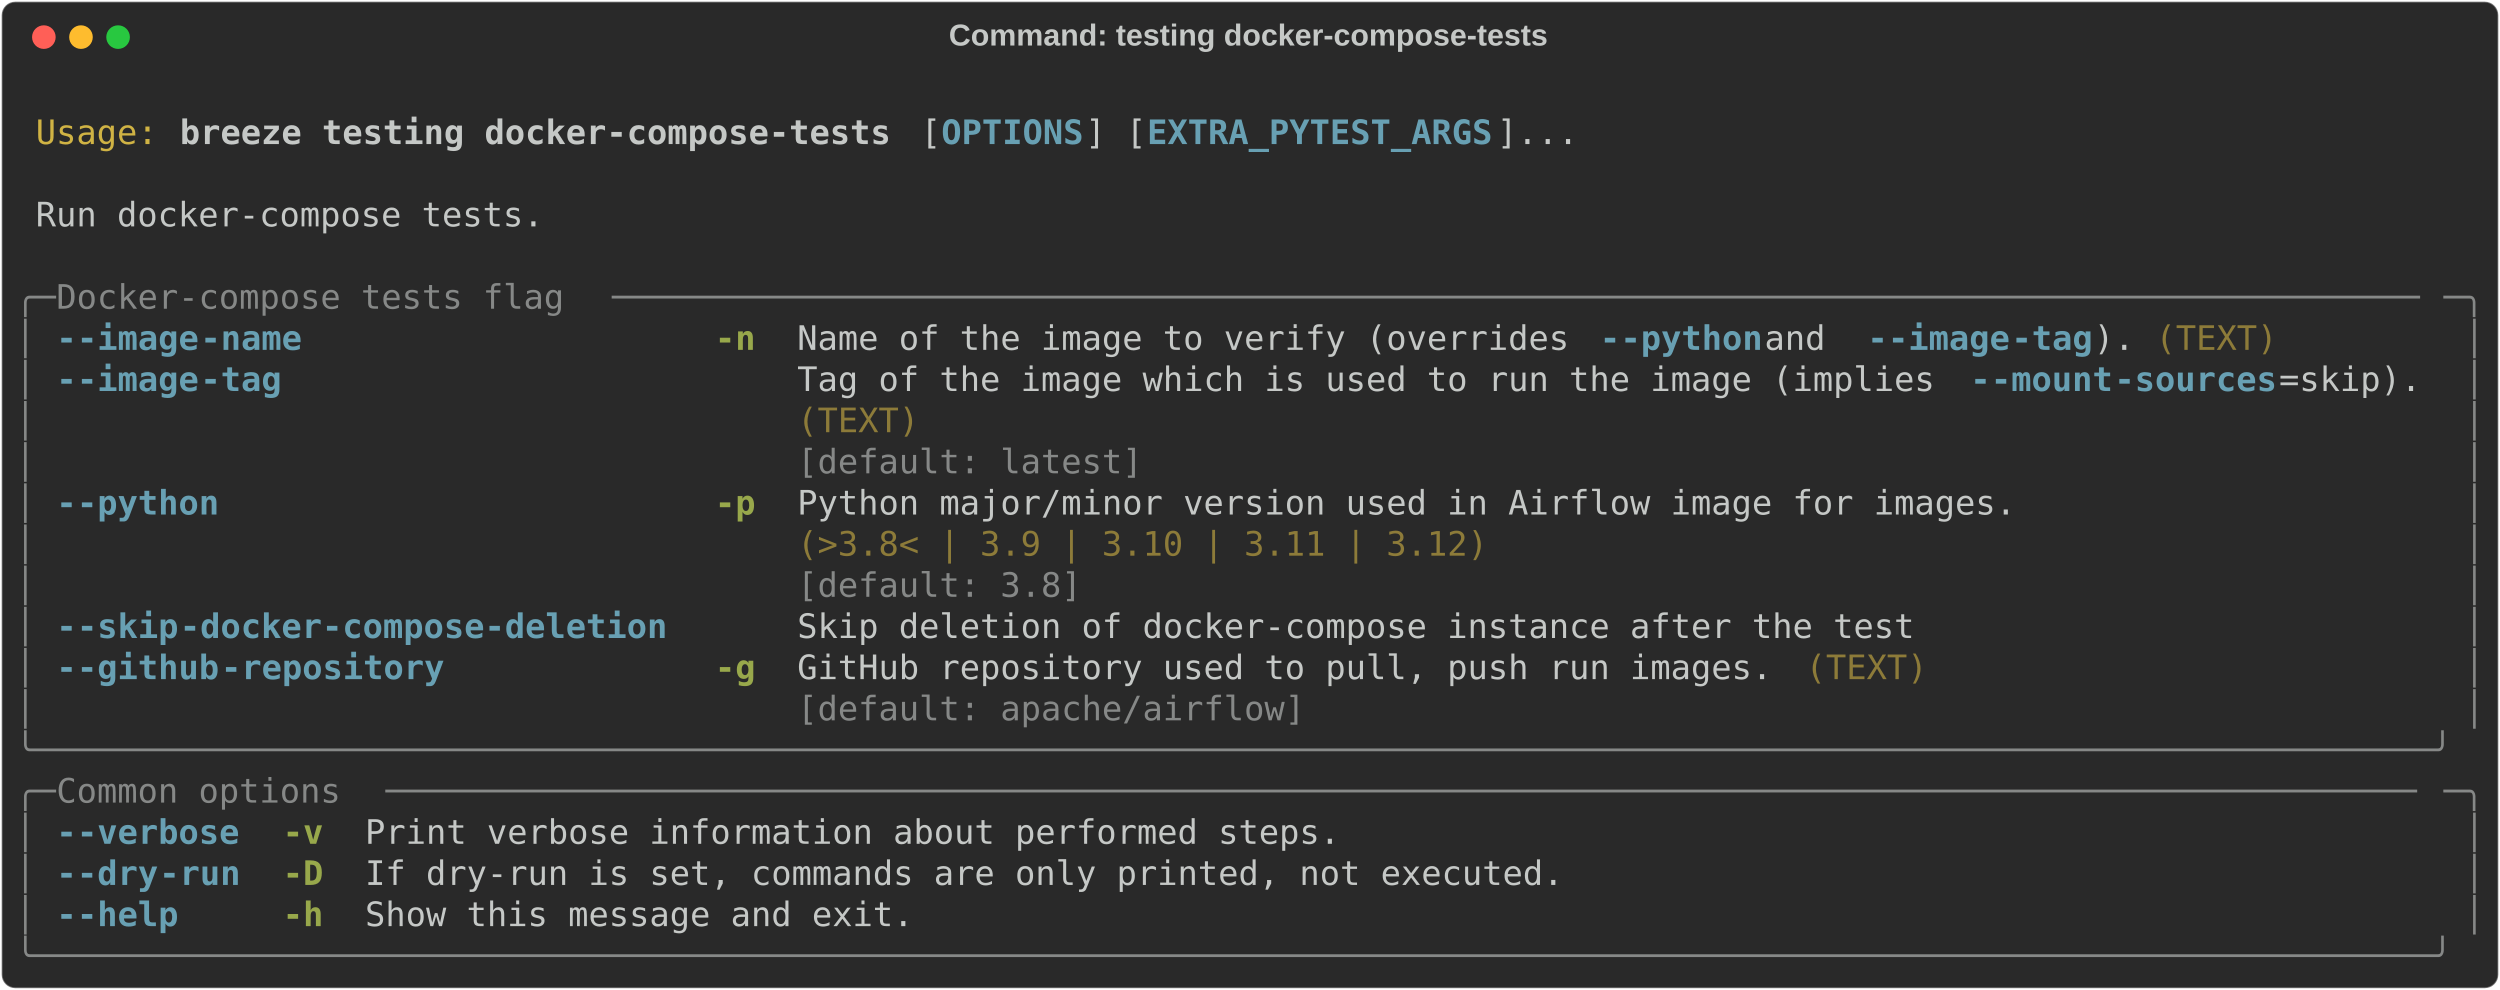
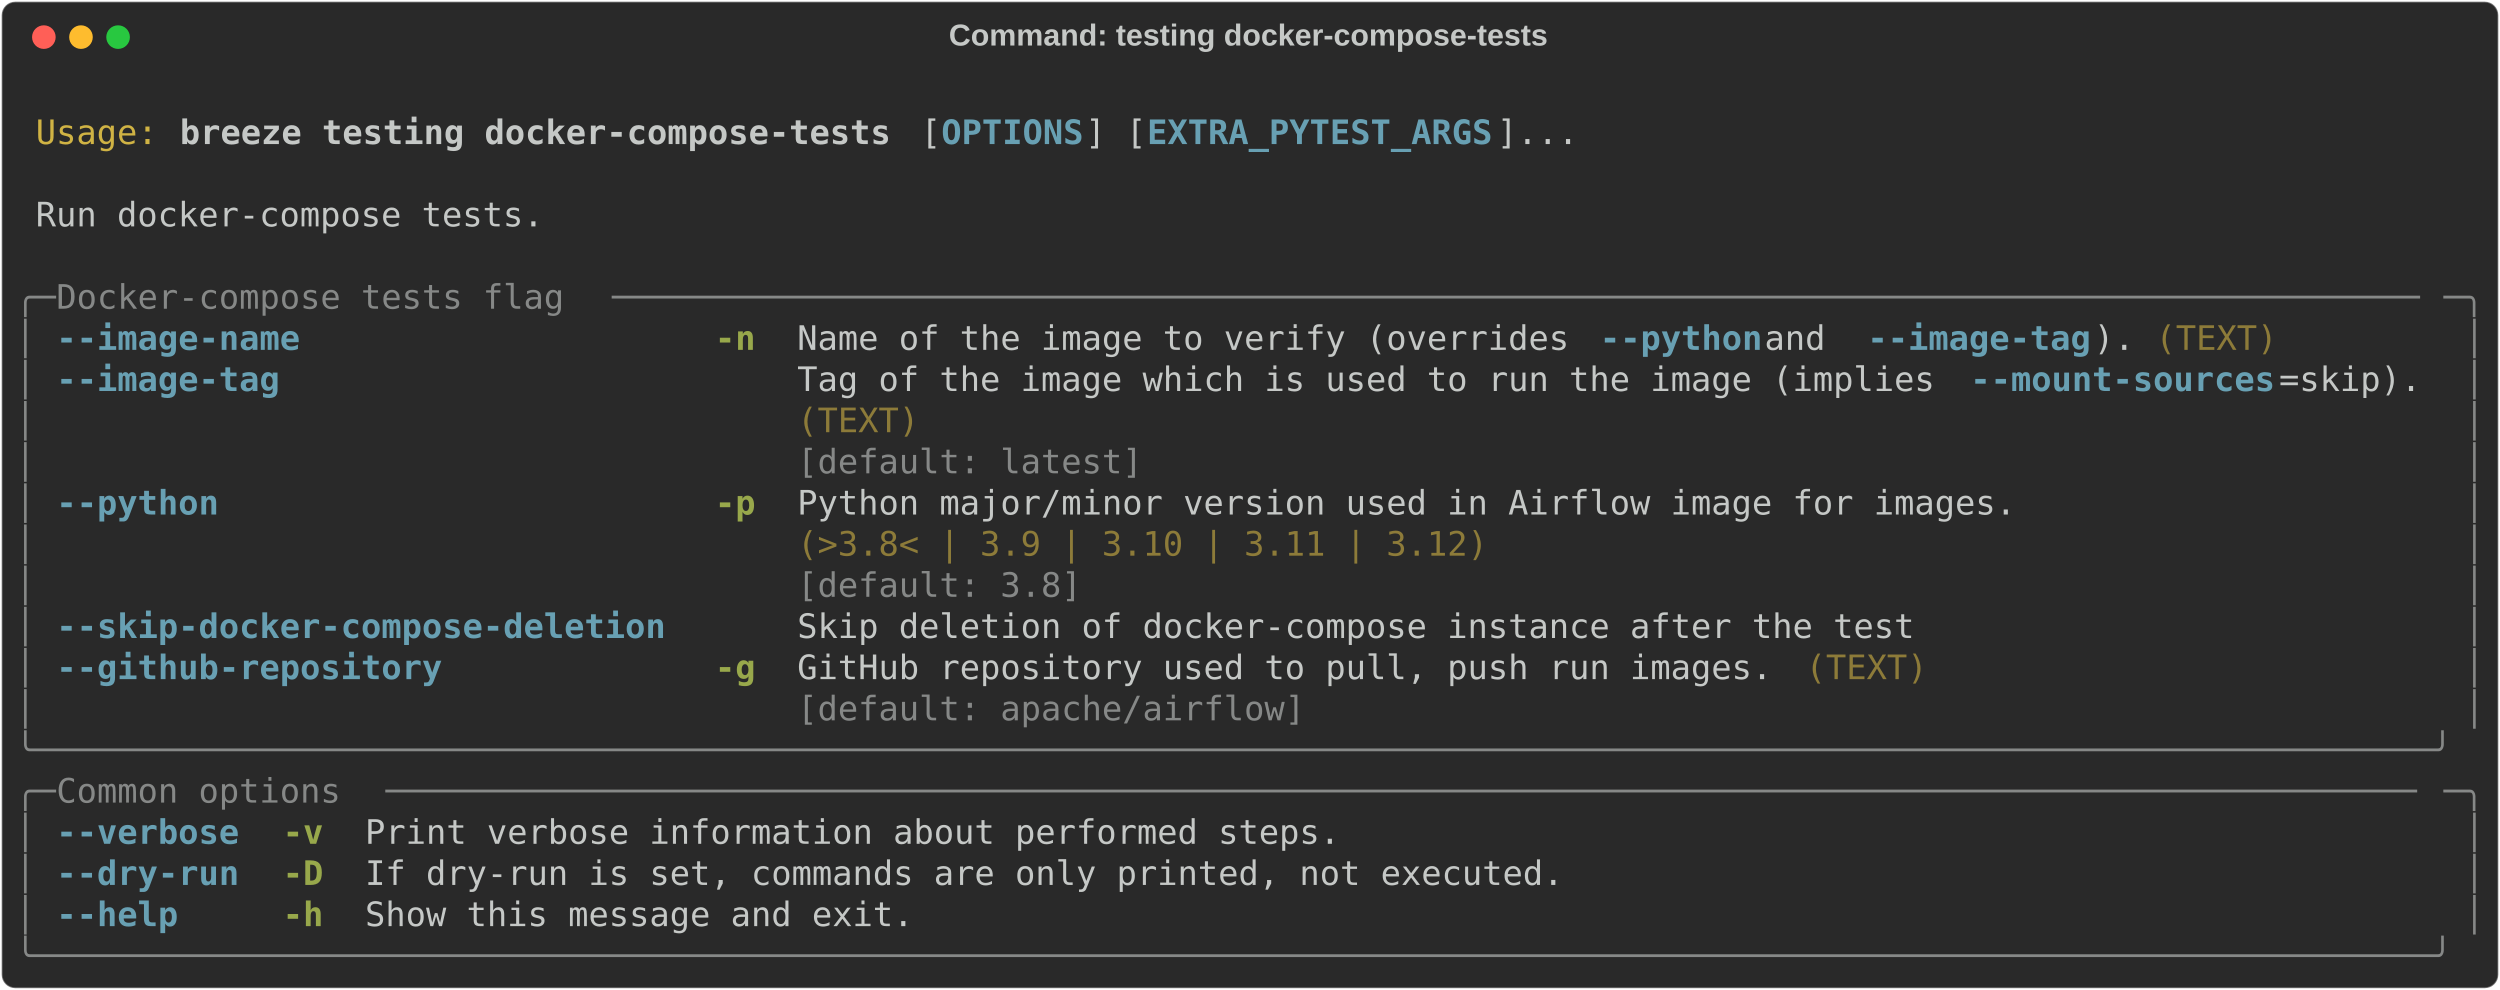
<svg xmlns="http://www.w3.org/2000/svg" class="rich-terminal" viewBox="0 0 1482 586.8">
  <style>

    @font-face {
        font-family: "Fira Code";
        src: local("FiraCode-Regular"),
                url("https://cdnjs.cloudflare.com/ajax/libs/firacode/6.2.0/woff2/FiraCode-Regular.woff2") format("woff2"),
                url("https://cdnjs.cloudflare.com/ajax/libs/firacode/6.2.0/woff/FiraCode-Regular.woff") format("woff");
        font-style: normal;
        font-weight: 400;
    }
    @font-face {
        font-family: "Fira Code";
        src: local("FiraCode-Bold"),
                url("https://cdnjs.cloudflare.com/ajax/libs/firacode/6.2.0/woff2/FiraCode-Bold.woff2") format("woff2"),
                url("https://cdnjs.cloudflare.com/ajax/libs/firacode/6.2.0/woff/FiraCode-Bold.woff") format("woff");
        font-style: bold;
        font-weight: 700;
    }

    .breeze-testing-docker-compose-tests-matrix {
        font-family: Fira Code, monospace;
        font-size: 20px;
        line-height: 24.4px;
        font-variant-east-asian: full-width;
    }

    .breeze-testing-docker-compose-tests-title {
        font-size: 18px;
        font-weight: bold;
        font-family: arial;
    }

    .breeze-testing-docker-compose-tests-r1 { fill: #c5c8c6 }
.breeze-testing-docker-compose-tests-r2 { fill: #d0b344 }
.breeze-testing-docker-compose-tests-r3 { fill: #c5c8c6;font-weight: bold }
.breeze-testing-docker-compose-tests-r4 { fill: #68a0b3;font-weight: bold }
.breeze-testing-docker-compose-tests-r5 { fill: #868887 }
.breeze-testing-docker-compose-tests-r6 { fill: #98a84b;font-weight: bold }
.breeze-testing-docker-compose-tests-r7 { fill: #8d7b39 }
    </style>
  <defs>
    <clipPath id="breeze-testing-docker-compose-tests-clip-terminal">
      <rect x="0" y="0" width="1463.0" height="535.8" />
    </clipPath>
    <clipPath id="breeze-testing-docker-compose-tests-line-0">
      <rect x="0" y="1.5" width="1464" height="24.65" />
    </clipPath>
    <clipPath id="breeze-testing-docker-compose-tests-line-1">
      <rect x="0" y="25.9" width="1464" height="24.65" />
    </clipPath>
    <clipPath id="breeze-testing-docker-compose-tests-line-2">
      <rect x="0" y="50.3" width="1464" height="24.65" />
    </clipPath>
    <clipPath id="breeze-testing-docker-compose-tests-line-3">
      <rect x="0" y="74.7" width="1464" height="24.65" />
    </clipPath>
    <clipPath id="breeze-testing-docker-compose-tests-line-4">
      <rect x="0" y="99.1" width="1464" height="24.65" />
    </clipPath>
    <clipPath id="breeze-testing-docker-compose-tests-line-5">
      <rect x="0" y="123.5" width="1464" height="24.65" />
    </clipPath>
    <clipPath id="breeze-testing-docker-compose-tests-line-6">
      <rect x="0" y="147.9" width="1464" height="24.65" />
    </clipPath>
    <clipPath id="breeze-testing-docker-compose-tests-line-7">
      <rect x="0" y="172.3" width="1464" height="24.65" />
    </clipPath>
    <clipPath id="breeze-testing-docker-compose-tests-line-8">
      <rect x="0" y="196.7" width="1464" height="24.65" />
    </clipPath>
    <clipPath id="breeze-testing-docker-compose-tests-line-9">
      <rect x="0" y="221.1" width="1464" height="24.65" />
    </clipPath>
    <clipPath id="breeze-testing-docker-compose-tests-line-10">
      <rect x="0" y="245.5" width="1464" height="24.65" />
    </clipPath>
    <clipPath id="breeze-testing-docker-compose-tests-line-11">
      <rect x="0" y="269.9" width="1464" height="24.65" />
    </clipPath>
    <clipPath id="breeze-testing-docker-compose-tests-line-12">
      <rect x="0" y="294.3" width="1464" height="24.65" />
    </clipPath>
    <clipPath id="breeze-testing-docker-compose-tests-line-13">
      <rect x="0" y="318.7" width="1464" height="24.65" />
    </clipPath>
    <clipPath id="breeze-testing-docker-compose-tests-line-14">
      <rect x="0" y="343.1" width="1464" height="24.65" />
    </clipPath>
    <clipPath id="breeze-testing-docker-compose-tests-line-15">
      <rect x="0" y="367.5" width="1464" height="24.65" />
    </clipPath>
    <clipPath id="breeze-testing-docker-compose-tests-line-16">
      <rect x="0" y="391.9" width="1464" height="24.65" />
    </clipPath>
    <clipPath id="breeze-testing-docker-compose-tests-line-17">
      <rect x="0" y="416.3" width="1464" height="24.65" />
    </clipPath>
    <clipPath id="breeze-testing-docker-compose-tests-line-18">
      <rect x="0" y="440.7" width="1464" height="24.65" />
    </clipPath>
    <clipPath id="breeze-testing-docker-compose-tests-line-19">
      <rect x="0" y="465.1" width="1464" height="24.65" />
    </clipPath>
    <clipPath id="breeze-testing-docker-compose-tests-line-20">
      <rect x="0" y="489.5" width="1464" height="24.65" />
    </clipPath>
  </defs>
  <rect fill="#292929" stroke="rgba(255,255,255,0.35)" stroke-width="1" x="1" y="1" width="1480" height="584.8" rx="8" />
  <text class="breeze-testing-docker-compose-tests-title" fill="#c5c8c6" text-anchor="middle" x="740" y="27">Command: testing docker-compose-tests</text>
  <g transform="translate(26,22)">
    <circle cx="0" cy="0" r="7" fill="#ff5f57" />
    <circle cx="22" cy="0" r="7" fill="#febc2e" />
    <circle cx="44" cy="0" r="7" fill="#28c840" />
  </g>
  <g transform="translate(9, 41)" clip-path="url(#breeze-testing-docker-compose-tests-clip-terminal)">
    <g class="breeze-testing-docker-compose-tests-matrix">
      <text class="breeze-testing-docker-compose-tests-r1" x="1464" y="20" textLength="12.2" clip-path="url(#breeze-testing-docker-compose-tests-line-0)">
</text>
      <text class="breeze-testing-docker-compose-tests-r2" x="12.2" y="44.4" textLength="73.2" clip-path="url(#breeze-testing-docker-compose-tests-line-1)">Usage:</text>
      <text class="breeze-testing-docker-compose-tests-r3" x="97.6" y="44.4" textLength="427" clip-path="url(#breeze-testing-docker-compose-tests-line-1)">breeze testing docker-compose-tests</text>
      <text class="breeze-testing-docker-compose-tests-r1" x="536.8" y="44.4" textLength="12.2" clip-path="url(#breeze-testing-docker-compose-tests-line-1)">[</text>
      <text class="breeze-testing-docker-compose-tests-r4" x="549" y="44.4" textLength="85.4" clip-path="url(#breeze-testing-docker-compose-tests-line-1)">OPTIONS</text>
      <text class="breeze-testing-docker-compose-tests-r1" x="634.4" y="44.4" textLength="36.6" clip-path="url(#breeze-testing-docker-compose-tests-line-1)">] [</text>
      <text class="breeze-testing-docker-compose-tests-r4" x="671" y="44.4" textLength="207.4" clip-path="url(#breeze-testing-docker-compose-tests-line-1)">EXTRA_PYTEST_ARGS</text>
      <text class="breeze-testing-docker-compose-tests-r1" x="878.4" y="44.4" textLength="48.8" clip-path="url(#breeze-testing-docker-compose-tests-line-1)">]...</text>
      <text class="breeze-testing-docker-compose-tests-r1" x="1464" y="44.4" textLength="12.2" clip-path="url(#breeze-testing-docker-compose-tests-line-1)">
</text>
      <text class="breeze-testing-docker-compose-tests-r1" x="1464" y="68.8" textLength="12.2" clip-path="url(#breeze-testing-docker-compose-tests-line-2)">
</text>
      <text class="breeze-testing-docker-compose-tests-r1" x="12.2" y="93.2" textLength="305" clip-path="url(#breeze-testing-docker-compose-tests-line-3)">Run docker-compose tests.</text>
      <text class="breeze-testing-docker-compose-tests-r1" x="1464" y="93.2" textLength="12.2" clip-path="url(#breeze-testing-docker-compose-tests-line-3)">
</text>
      <text class="breeze-testing-docker-compose-tests-r1" x="1464" y="117.6" textLength="12.2" clip-path="url(#breeze-testing-docker-compose-tests-line-4)">
</text>
      <text class="breeze-testing-docker-compose-tests-r5" x="0" y="142" textLength="24.4" clip-path="url(#breeze-testing-docker-compose-tests-line-5)">╭─</text>
      <text class="breeze-testing-docker-compose-tests-r5" x="24.4" y="142" textLength="329.4" clip-path="url(#breeze-testing-docker-compose-tests-line-5)"> Docker-compose tests flag </text>
      <text class="breeze-testing-docker-compose-tests-r5" x="353.8" y="142" textLength="1085.8" clip-path="url(#breeze-testing-docker-compose-tests-line-5)">─────────────────────────────────────────────────────────────────────────────────────────</text>
      <text class="breeze-testing-docker-compose-tests-r5" x="1439.6" y="142" textLength="24.4" clip-path="url(#breeze-testing-docker-compose-tests-line-5)">─╮</text>
      <text class="breeze-testing-docker-compose-tests-r1" x="1464" y="142" textLength="12.2" clip-path="url(#breeze-testing-docker-compose-tests-line-5)">
</text>
      <text class="breeze-testing-docker-compose-tests-r5" x="0" y="166.4" textLength="12.2" clip-path="url(#breeze-testing-docker-compose-tests-line-6)">│</text>
-       <text class="breeze-testing-docker-compose-tests-r4" x="24.4" y="166.4" textLength="12.2" clip-path="url(#breeze-testing-docker-compose-tests-line-6)">-</text>
-       <text class="breeze-testing-docker-compose-tests-r4" x="36.6" y="166.4" textLength="73.2" clip-path="url(#breeze-testing-docker-compose-tests-line-6)">-image</text>
-       <text class="breeze-testing-docker-compose-tests-r4" x="109.8" y="166.4" textLength="61" clip-path="url(#breeze-testing-docker-compose-tests-line-6)">-name</text>
+       <text class="breeze-testing-docker-compose-tests-r4" x="24.4" y="166.4" textLength="146.4" clip-path="url(#breeze-testing-docker-compose-tests-line-6)">--image-name</text>
      <text class="breeze-testing-docker-compose-tests-r6" x="414.8" y="166.4" textLength="24.4" clip-path="url(#breeze-testing-docker-compose-tests-line-6)">-n</text>
      <text class="breeze-testing-docker-compose-tests-r1" x="463.6" y="166.4" textLength="475.8" clip-path="url(#breeze-testing-docker-compose-tests-line-6)">Name of the image to verify (overrides </text>
-       <text class="breeze-testing-docker-compose-tests-r4" x="939.4" y="166.4" textLength="12.2" clip-path="url(#breeze-testing-docker-compose-tests-line-6)">-</text>
-       <text class="breeze-testing-docker-compose-tests-r4" x="951.6" y="166.4" textLength="85.4" clip-path="url(#breeze-testing-docker-compose-tests-line-6)">-python</text>
+       <text class="breeze-testing-docker-compose-tests-r4" x="939.4" y="166.4" textLength="97.6" clip-path="url(#breeze-testing-docker-compose-tests-line-6)">--python</text>
      <text class="breeze-testing-docker-compose-tests-r1" x="1037" y="166.4" textLength="61" clip-path="url(#breeze-testing-docker-compose-tests-line-6)"> and </text>
-       <text class="breeze-testing-docker-compose-tests-r4" x="1098" y="166.4" textLength="12.2" clip-path="url(#breeze-testing-docker-compose-tests-line-6)">-</text>
-       <text class="breeze-testing-docker-compose-tests-r4" x="1110.2" y="166.4" textLength="73.2" clip-path="url(#breeze-testing-docker-compose-tests-line-6)">-image</text>
-       <text class="breeze-testing-docker-compose-tests-r4" x="1183.4" y="166.4" textLength="48.8" clip-path="url(#breeze-testing-docker-compose-tests-line-6)">-tag</text>
+       <text class="breeze-testing-docker-compose-tests-r4" x="1098" y="166.4" textLength="134.2" clip-path="url(#breeze-testing-docker-compose-tests-line-6)">--image-tag</text>
      <text class="breeze-testing-docker-compose-tests-r1" x="1232.2" y="166.4" textLength="24.4" clip-path="url(#breeze-testing-docker-compose-tests-line-6)">).</text>
      <text class="breeze-testing-docker-compose-tests-r7" x="1268.8" y="166.4" textLength="73.2" clip-path="url(#breeze-testing-docker-compose-tests-line-6)">(TEXT)</text>
      <text class="breeze-testing-docker-compose-tests-r5" x="1451.8" y="166.4" textLength="12.2" clip-path="url(#breeze-testing-docker-compose-tests-line-6)">│</text>
      <text class="breeze-testing-docker-compose-tests-r1" x="1464" y="166.4" textLength="12.2" clip-path="url(#breeze-testing-docker-compose-tests-line-6)">
</text>
      <text class="breeze-testing-docker-compose-tests-r5" x="0" y="190.8" textLength="12.2" clip-path="url(#breeze-testing-docker-compose-tests-line-7)">│</text>
-       <text class="breeze-testing-docker-compose-tests-r4" x="24.4" y="190.8" textLength="12.2" clip-path="url(#breeze-testing-docker-compose-tests-line-7)">-</text>
-       <text class="breeze-testing-docker-compose-tests-r4" x="36.6" y="190.8" textLength="73.2" clip-path="url(#breeze-testing-docker-compose-tests-line-7)">-image</text>
-       <text class="breeze-testing-docker-compose-tests-r4" x="109.8" y="190.8" textLength="48.8" clip-path="url(#breeze-testing-docker-compose-tests-line-7)">-tag</text>
+       <text class="breeze-testing-docker-compose-tests-r4" x="24.4" y="190.8" textLength="134.2" clip-path="url(#breeze-testing-docker-compose-tests-line-7)">--image-tag</text>
      <text class="breeze-testing-docker-compose-tests-r1" x="463.6" y="190.8" textLength="695.4" clip-path="url(#breeze-testing-docker-compose-tests-line-7)">Tag of the image which is used to run the image (implies </text>
-       <text class="breeze-testing-docker-compose-tests-r4" x="1159" y="190.8" textLength="12.2" clip-path="url(#breeze-testing-docker-compose-tests-line-7)">-</text>
-       <text class="breeze-testing-docker-compose-tests-r4" x="1171.2" y="190.8" textLength="73.2" clip-path="url(#breeze-testing-docker-compose-tests-line-7)">-mount</text>
-       <text class="breeze-testing-docker-compose-tests-r4" x="1244.4" y="190.8" textLength="97.6" clip-path="url(#breeze-testing-docker-compose-tests-line-7)">-sources</text>
+       <text class="breeze-testing-docker-compose-tests-r4" x="1159" y="190.8" textLength="183" clip-path="url(#breeze-testing-docker-compose-tests-line-7)">--mount-sources</text>
      <text class="breeze-testing-docker-compose-tests-r1" x="1342" y="190.8" textLength="85.4" clip-path="url(#breeze-testing-docker-compose-tests-line-7)">=skip).</text>
      <text class="breeze-testing-docker-compose-tests-r5" x="1451.8" y="190.8" textLength="12.2" clip-path="url(#breeze-testing-docker-compose-tests-line-7)">│</text>
      <text class="breeze-testing-docker-compose-tests-r1" x="1464" y="190.8" textLength="12.2" clip-path="url(#breeze-testing-docker-compose-tests-line-7)">
</text>
      <text class="breeze-testing-docker-compose-tests-r5" x="0" y="215.2" textLength="12.2" clip-path="url(#breeze-testing-docker-compose-tests-line-8)">│</text>
      <text class="breeze-testing-docker-compose-tests-r7" x="463.6" y="215.2" textLength="963.8" clip-path="url(#breeze-testing-docker-compose-tests-line-8)">(TEXT)                                                                         </text>
      <text class="breeze-testing-docker-compose-tests-r5" x="1451.8" y="215.2" textLength="12.2" clip-path="url(#breeze-testing-docker-compose-tests-line-8)">│</text>
      <text class="breeze-testing-docker-compose-tests-r1" x="1464" y="215.2" textLength="12.2" clip-path="url(#breeze-testing-docker-compose-tests-line-8)">
</text>
      <text class="breeze-testing-docker-compose-tests-r5" x="0" y="239.6" textLength="12.2" clip-path="url(#breeze-testing-docker-compose-tests-line-9)">│</text>
      <text class="breeze-testing-docker-compose-tests-r5" x="463.6" y="239.6" textLength="963.8" clip-path="url(#breeze-testing-docker-compose-tests-line-9)">[default: latest]                                                              </text>
      <text class="breeze-testing-docker-compose-tests-r5" x="1451.8" y="239.6" textLength="12.2" clip-path="url(#breeze-testing-docker-compose-tests-line-9)">│</text>
      <text class="breeze-testing-docker-compose-tests-r1" x="1464" y="239.6" textLength="12.2" clip-path="url(#breeze-testing-docker-compose-tests-line-9)">
</text>
      <text class="breeze-testing-docker-compose-tests-r5" x="0" y="264" textLength="12.2" clip-path="url(#breeze-testing-docker-compose-tests-line-10)">│</text>
-       <text class="breeze-testing-docker-compose-tests-r4" x="24.4" y="264" textLength="12.2" clip-path="url(#breeze-testing-docker-compose-tests-line-10)">-</text>
-       <text class="breeze-testing-docker-compose-tests-r4" x="36.6" y="264" textLength="85.4" clip-path="url(#breeze-testing-docker-compose-tests-line-10)">-python</text>
+       <text class="breeze-testing-docker-compose-tests-r4" x="24.4" y="264" textLength="97.6" clip-path="url(#breeze-testing-docker-compose-tests-line-10)">--python</text>
      <text class="breeze-testing-docker-compose-tests-r6" x="414.8" y="264" textLength="24.4" clip-path="url(#breeze-testing-docker-compose-tests-line-10)">-p</text>
      <text class="breeze-testing-docker-compose-tests-r1" x="463.6" y="264" textLength="732" clip-path="url(#breeze-testing-docker-compose-tests-line-10)">Python major/minor version used in Airflow image for images.</text>
      <text class="breeze-testing-docker-compose-tests-r5" x="1451.8" y="264" textLength="12.2" clip-path="url(#breeze-testing-docker-compose-tests-line-10)">│</text>
      <text class="breeze-testing-docker-compose-tests-r1" x="1464" y="264" textLength="12.2" clip-path="url(#breeze-testing-docker-compose-tests-line-10)">
</text>
      <text class="breeze-testing-docker-compose-tests-r5" x="0" y="288.4" textLength="12.2" clip-path="url(#breeze-testing-docker-compose-tests-line-11)">│</text>
      <text class="breeze-testing-docker-compose-tests-r7" x="463.6" y="288.4" textLength="732" clip-path="url(#breeze-testing-docker-compose-tests-line-11)">(&gt;3.8&lt; | 3.9 | 3.10 | 3.11 | 3.12)                          </text>
      <text class="breeze-testing-docker-compose-tests-r5" x="1451.8" y="288.4" textLength="12.2" clip-path="url(#breeze-testing-docker-compose-tests-line-11)">│</text>
      <text class="breeze-testing-docker-compose-tests-r1" x="1464" y="288.4" textLength="12.2" clip-path="url(#breeze-testing-docker-compose-tests-line-11)">
</text>
      <text class="breeze-testing-docker-compose-tests-r5" x="0" y="312.8" textLength="12.2" clip-path="url(#breeze-testing-docker-compose-tests-line-12)">│</text>
      <text class="breeze-testing-docker-compose-tests-r5" x="463.6" y="312.8" textLength="732" clip-path="url(#breeze-testing-docker-compose-tests-line-12)">[default: 3.8]                                              </text>
      <text class="breeze-testing-docker-compose-tests-r5" x="1451.8" y="312.8" textLength="12.2" clip-path="url(#breeze-testing-docker-compose-tests-line-12)">│</text>
      <text class="breeze-testing-docker-compose-tests-r1" x="1464" y="312.8" textLength="12.2" clip-path="url(#breeze-testing-docker-compose-tests-line-12)">
</text>
      <text class="breeze-testing-docker-compose-tests-r5" x="0" y="337.2" textLength="12.2" clip-path="url(#breeze-testing-docker-compose-tests-line-13)">│</text>
-       <text class="breeze-testing-docker-compose-tests-r4" x="24.4" y="337.2" textLength="12.2" clip-path="url(#breeze-testing-docker-compose-tests-line-13)">-</text>
-       <text class="breeze-testing-docker-compose-tests-r4" x="36.6" y="337.2" textLength="61" clip-path="url(#breeze-testing-docker-compose-tests-line-13)">-skip</text>
-       <text class="breeze-testing-docker-compose-tests-r4" x="97.6" y="337.2" textLength="292.8" clip-path="url(#breeze-testing-docker-compose-tests-line-13)">-docker-compose-deletion</text>
+       <text class="breeze-testing-docker-compose-tests-r4" x="24.4" y="337.2" textLength="366" clip-path="url(#breeze-testing-docker-compose-tests-line-13)">--skip-docker-compose-deletion</text>
      <text class="breeze-testing-docker-compose-tests-r1" x="463.6" y="337.2" textLength="671" clip-path="url(#breeze-testing-docker-compose-tests-line-13)">Skip deletion of docker-compose instance after the test</text>
      <text class="breeze-testing-docker-compose-tests-r5" x="1451.8" y="337.2" textLength="12.2" clip-path="url(#breeze-testing-docker-compose-tests-line-13)">│</text>
      <text class="breeze-testing-docker-compose-tests-r1" x="1464" y="337.2" textLength="12.2" clip-path="url(#breeze-testing-docker-compose-tests-line-13)">
</text>
      <text class="breeze-testing-docker-compose-tests-r5" x="0" y="361.6" textLength="12.2" clip-path="url(#breeze-testing-docker-compose-tests-line-14)">│</text>
-       <text class="breeze-testing-docker-compose-tests-r4" x="24.4" y="361.6" textLength="12.2" clip-path="url(#breeze-testing-docker-compose-tests-line-14)">-</text>
-       <text class="breeze-testing-docker-compose-tests-r4" x="36.6" y="361.6" textLength="85.4" clip-path="url(#breeze-testing-docker-compose-tests-line-14)">-github</text>
-       <text class="breeze-testing-docker-compose-tests-r4" x="122" y="361.6" textLength="134.2" clip-path="url(#breeze-testing-docker-compose-tests-line-14)">-repository</text>
+       <text class="breeze-testing-docker-compose-tests-r4" x="24.4" y="361.6" textLength="231.8" clip-path="url(#breeze-testing-docker-compose-tests-line-14)">--github-repository</text>
      <text class="breeze-testing-docker-compose-tests-r6" x="414.8" y="361.6" textLength="24.4" clip-path="url(#breeze-testing-docker-compose-tests-line-14)">-g</text>
      <text class="breeze-testing-docker-compose-tests-r1" x="463.6" y="361.6" textLength="585.6" clip-path="url(#breeze-testing-docker-compose-tests-line-14)">GitHub repository used to pull, push run images.</text>
      <text class="breeze-testing-docker-compose-tests-r7" x="1061.4" y="361.6" textLength="73.2" clip-path="url(#breeze-testing-docker-compose-tests-line-14)">(TEXT)</text>
      <text class="breeze-testing-docker-compose-tests-r5" x="1451.8" y="361.6" textLength="12.2" clip-path="url(#breeze-testing-docker-compose-tests-line-14)">│</text>
      <text class="breeze-testing-docker-compose-tests-r1" x="1464" y="361.6" textLength="12.2" clip-path="url(#breeze-testing-docker-compose-tests-line-14)">
</text>
      <text class="breeze-testing-docker-compose-tests-r5" x="0" y="386" textLength="12.2" clip-path="url(#breeze-testing-docker-compose-tests-line-15)">│</text>
      <text class="breeze-testing-docker-compose-tests-r5" x="463.6" y="386" textLength="585.6" clip-path="url(#breeze-testing-docker-compose-tests-line-15)">[default: apache/airflow]                       </text>
      <text class="breeze-testing-docker-compose-tests-r5" x="1451.8" y="386" textLength="12.2" clip-path="url(#breeze-testing-docker-compose-tests-line-15)">│</text>
      <text class="breeze-testing-docker-compose-tests-r1" x="1464" y="386" textLength="12.2" clip-path="url(#breeze-testing-docker-compose-tests-line-15)">
</text>
      <text class="breeze-testing-docker-compose-tests-r5" x="0" y="410.4" textLength="1464" clip-path="url(#breeze-testing-docker-compose-tests-line-16)">╰──────────────────────────────────────────────────────────────────────────────────────────────────────────────────────╯</text>
      <text class="breeze-testing-docker-compose-tests-r1" x="1464" y="410.4" textLength="12.2" clip-path="url(#breeze-testing-docker-compose-tests-line-16)">
</text>
      <text class="breeze-testing-docker-compose-tests-r5" x="0" y="434.8" textLength="24.4" clip-path="url(#breeze-testing-docker-compose-tests-line-17)">╭─</text>
      <text class="breeze-testing-docker-compose-tests-r5" x="24.4" y="434.8" textLength="195.2" clip-path="url(#breeze-testing-docker-compose-tests-line-17)"> Common options </text>
      <text class="breeze-testing-docker-compose-tests-r5" x="219.6" y="434.8" textLength="1220" clip-path="url(#breeze-testing-docker-compose-tests-line-17)">────────────────────────────────────────────────────────────────────────────────────────────────────</text>
      <text class="breeze-testing-docker-compose-tests-r5" x="1439.6" y="434.8" textLength="24.4" clip-path="url(#breeze-testing-docker-compose-tests-line-17)">─╮</text>
      <text class="breeze-testing-docker-compose-tests-r1" x="1464" y="434.8" textLength="12.2" clip-path="url(#breeze-testing-docker-compose-tests-line-17)">
</text>
      <text class="breeze-testing-docker-compose-tests-r5" x="0" y="459.2" textLength="12.2" clip-path="url(#breeze-testing-docker-compose-tests-line-18)">│</text>
-       <text class="breeze-testing-docker-compose-tests-r4" x="24.4" y="459.2" textLength="12.2" clip-path="url(#breeze-testing-docker-compose-tests-line-18)">-</text>
-       <text class="breeze-testing-docker-compose-tests-r4" x="36.6" y="459.2" textLength="97.6" clip-path="url(#breeze-testing-docker-compose-tests-line-18)">-verbose</text>
+       <text class="breeze-testing-docker-compose-tests-r4" x="24.4" y="459.2" textLength="109.8" clip-path="url(#breeze-testing-docker-compose-tests-line-18)">--verbose</text>
      <text class="breeze-testing-docker-compose-tests-r6" x="158.6" y="459.2" textLength="24.4" clip-path="url(#breeze-testing-docker-compose-tests-line-18)">-v</text>
      <text class="breeze-testing-docker-compose-tests-r1" x="207.4" y="459.2" textLength="585.6" clip-path="url(#breeze-testing-docker-compose-tests-line-18)">Print verbose information about performed steps.</text>
      <text class="breeze-testing-docker-compose-tests-r5" x="1451.8" y="459.2" textLength="12.2" clip-path="url(#breeze-testing-docker-compose-tests-line-18)">│</text>
      <text class="breeze-testing-docker-compose-tests-r1" x="1464" y="459.2" textLength="12.2" clip-path="url(#breeze-testing-docker-compose-tests-line-18)">
</text>
      <text class="breeze-testing-docker-compose-tests-r5" x="0" y="483.6" textLength="12.2" clip-path="url(#breeze-testing-docker-compose-tests-line-19)">│</text>
-       <text class="breeze-testing-docker-compose-tests-r4" x="24.4" y="483.6" textLength="12.2" clip-path="url(#breeze-testing-docker-compose-tests-line-19)">-</text>
-       <text class="breeze-testing-docker-compose-tests-r4" x="36.6" y="483.6" textLength="48.8" clip-path="url(#breeze-testing-docker-compose-tests-line-19)">-dry</text>
-       <text class="breeze-testing-docker-compose-tests-r4" x="85.4" y="483.6" textLength="48.8" clip-path="url(#breeze-testing-docker-compose-tests-line-19)">-run</text>
+       <text class="breeze-testing-docker-compose-tests-r4" x="24.4" y="483.6" textLength="109.8" clip-path="url(#breeze-testing-docker-compose-tests-line-19)">--dry-run</text>
      <text class="breeze-testing-docker-compose-tests-r6" x="158.6" y="483.6" textLength="24.4" clip-path="url(#breeze-testing-docker-compose-tests-line-19)">-D</text>
      <text class="breeze-testing-docker-compose-tests-r1" x="207.4" y="483.6" textLength="719.8" clip-path="url(#breeze-testing-docker-compose-tests-line-19)">If dry-run is set, commands are only printed, not executed.</text>
      <text class="breeze-testing-docker-compose-tests-r5" x="1451.8" y="483.6" textLength="12.2" clip-path="url(#breeze-testing-docker-compose-tests-line-19)">│</text>
      <text class="breeze-testing-docker-compose-tests-r1" x="1464" y="483.6" textLength="12.2" clip-path="url(#breeze-testing-docker-compose-tests-line-19)">
</text>
      <text class="breeze-testing-docker-compose-tests-r5" x="0" y="508" textLength="12.2" clip-path="url(#breeze-testing-docker-compose-tests-line-20)">│</text>
-       <text class="breeze-testing-docker-compose-tests-r4" x="24.4" y="508" textLength="12.2" clip-path="url(#breeze-testing-docker-compose-tests-line-20)">-</text>
-       <text class="breeze-testing-docker-compose-tests-r4" x="36.6" y="508" textLength="61" clip-path="url(#breeze-testing-docker-compose-tests-line-20)">-help</text>
+       <text class="breeze-testing-docker-compose-tests-r4" x="24.4" y="508" textLength="73.2" clip-path="url(#breeze-testing-docker-compose-tests-line-20)">--help</text>
      <text class="breeze-testing-docker-compose-tests-r6" x="158.6" y="508" textLength="24.4" clip-path="url(#breeze-testing-docker-compose-tests-line-20)">-h</text>
      <text class="breeze-testing-docker-compose-tests-r1" x="207.4" y="508" textLength="329.4" clip-path="url(#breeze-testing-docker-compose-tests-line-20)">Show this message and exit.</text>
      <text class="breeze-testing-docker-compose-tests-r5" x="1451.8" y="508" textLength="12.2" clip-path="url(#breeze-testing-docker-compose-tests-line-20)">│</text>
      <text class="breeze-testing-docker-compose-tests-r1" x="1464" y="508" textLength="12.2" clip-path="url(#breeze-testing-docker-compose-tests-line-20)">
</text>
      <text class="breeze-testing-docker-compose-tests-r5" x="0" y="532.4" textLength="1464" clip-path="url(#breeze-testing-docker-compose-tests-line-21)">╰──────────────────────────────────────────────────────────────────────────────────────────────────────────────────────╯</text>
      <text class="breeze-testing-docker-compose-tests-r1" x="1464" y="532.4" textLength="12.2" clip-path="url(#breeze-testing-docker-compose-tests-line-21)">
</text>
    </g>
  </g>
</svg>
